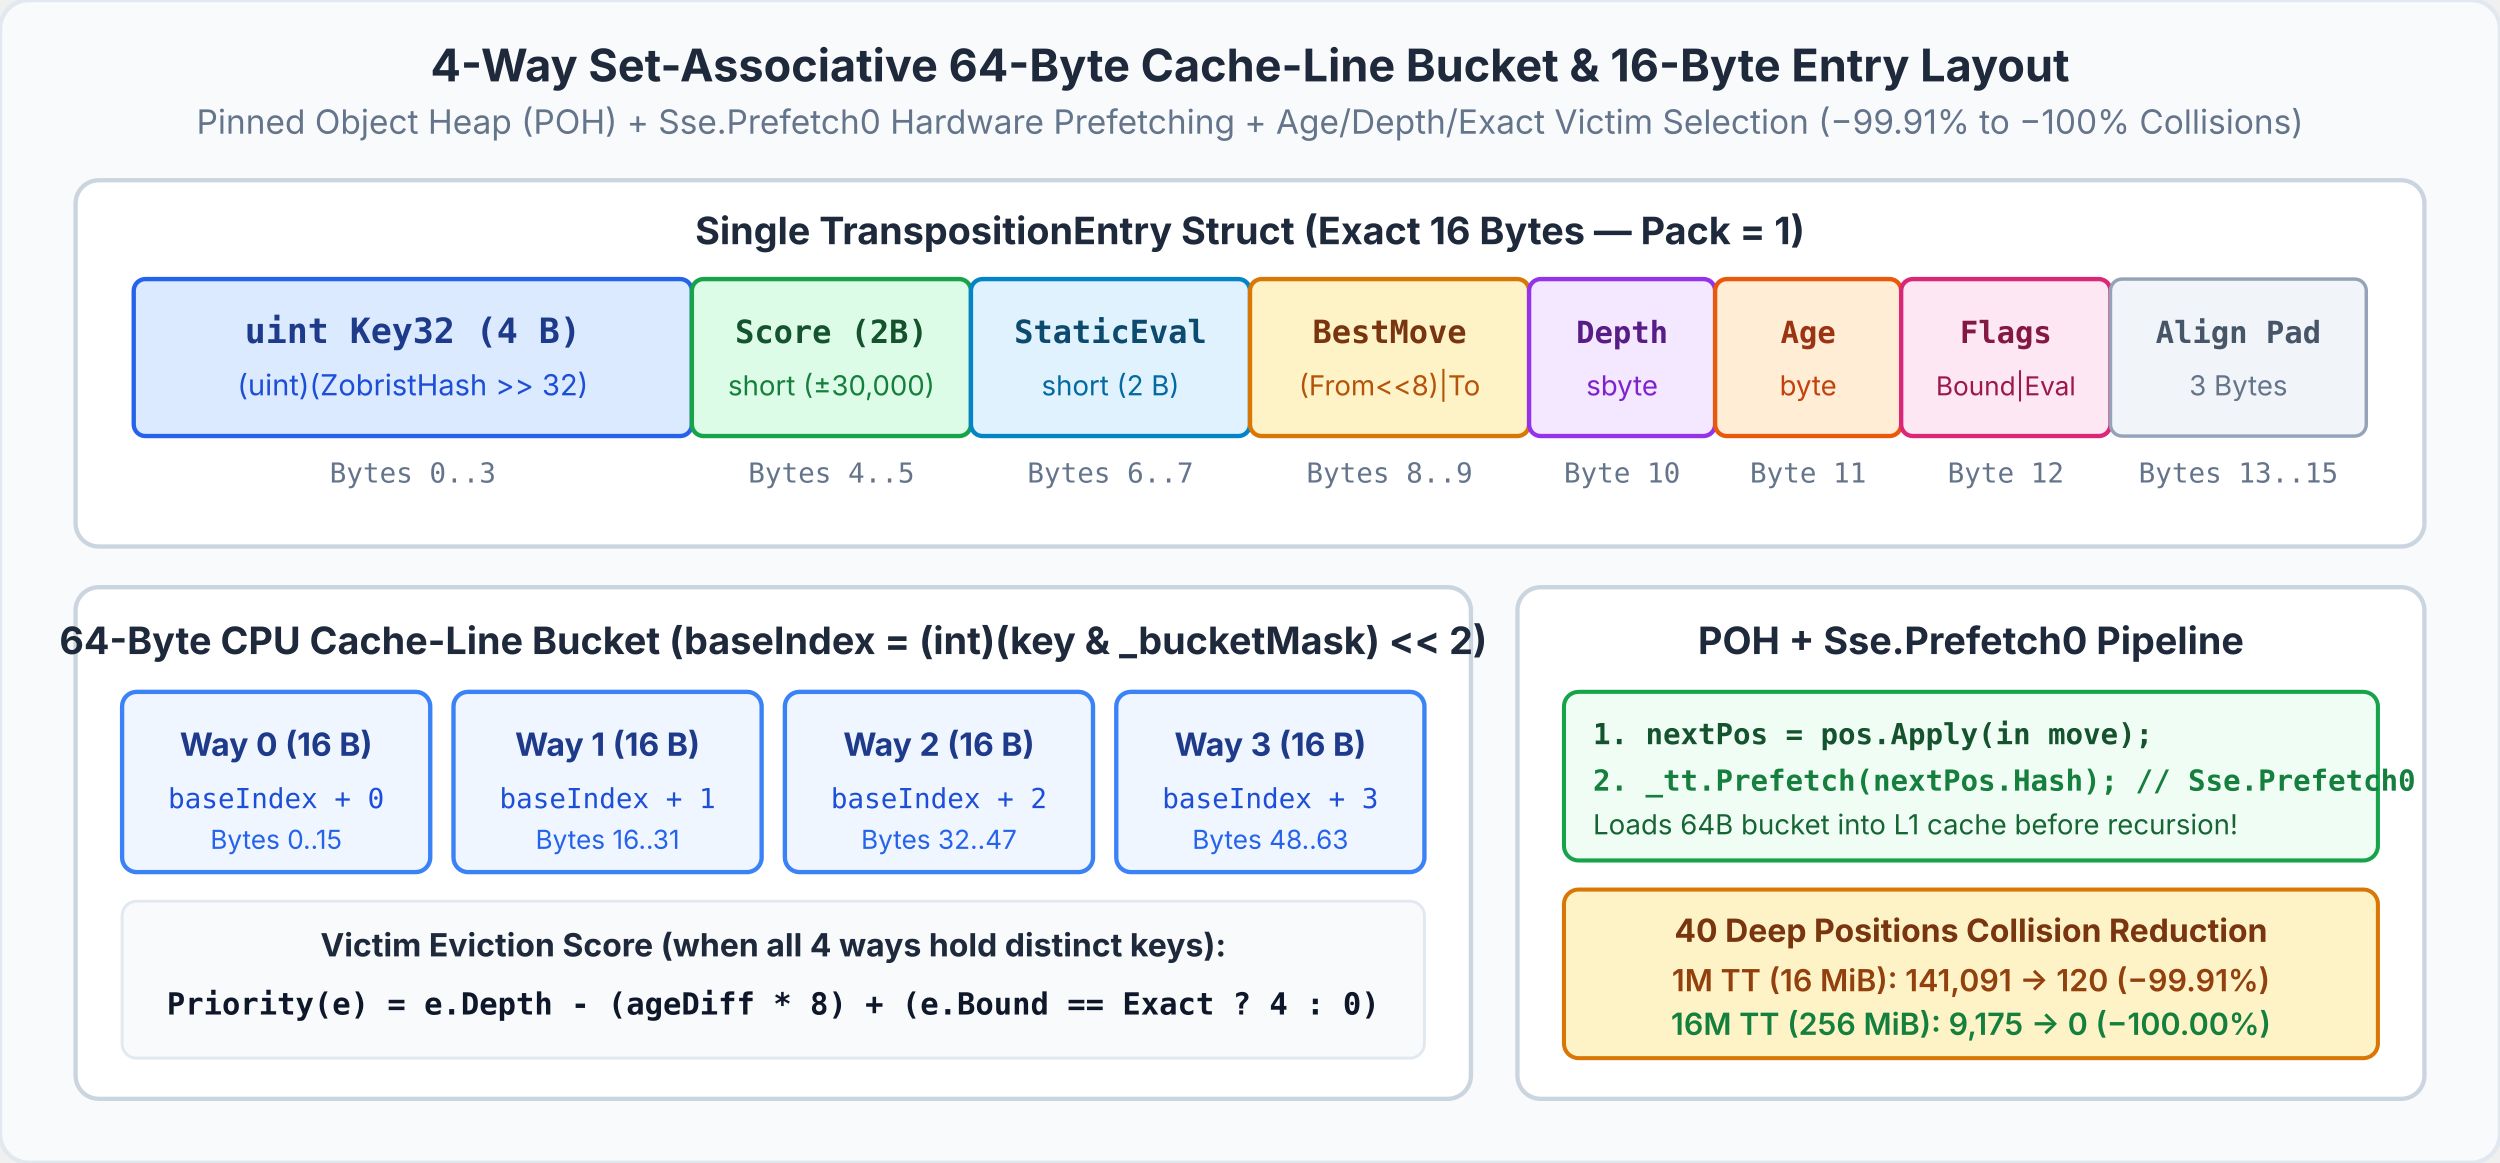
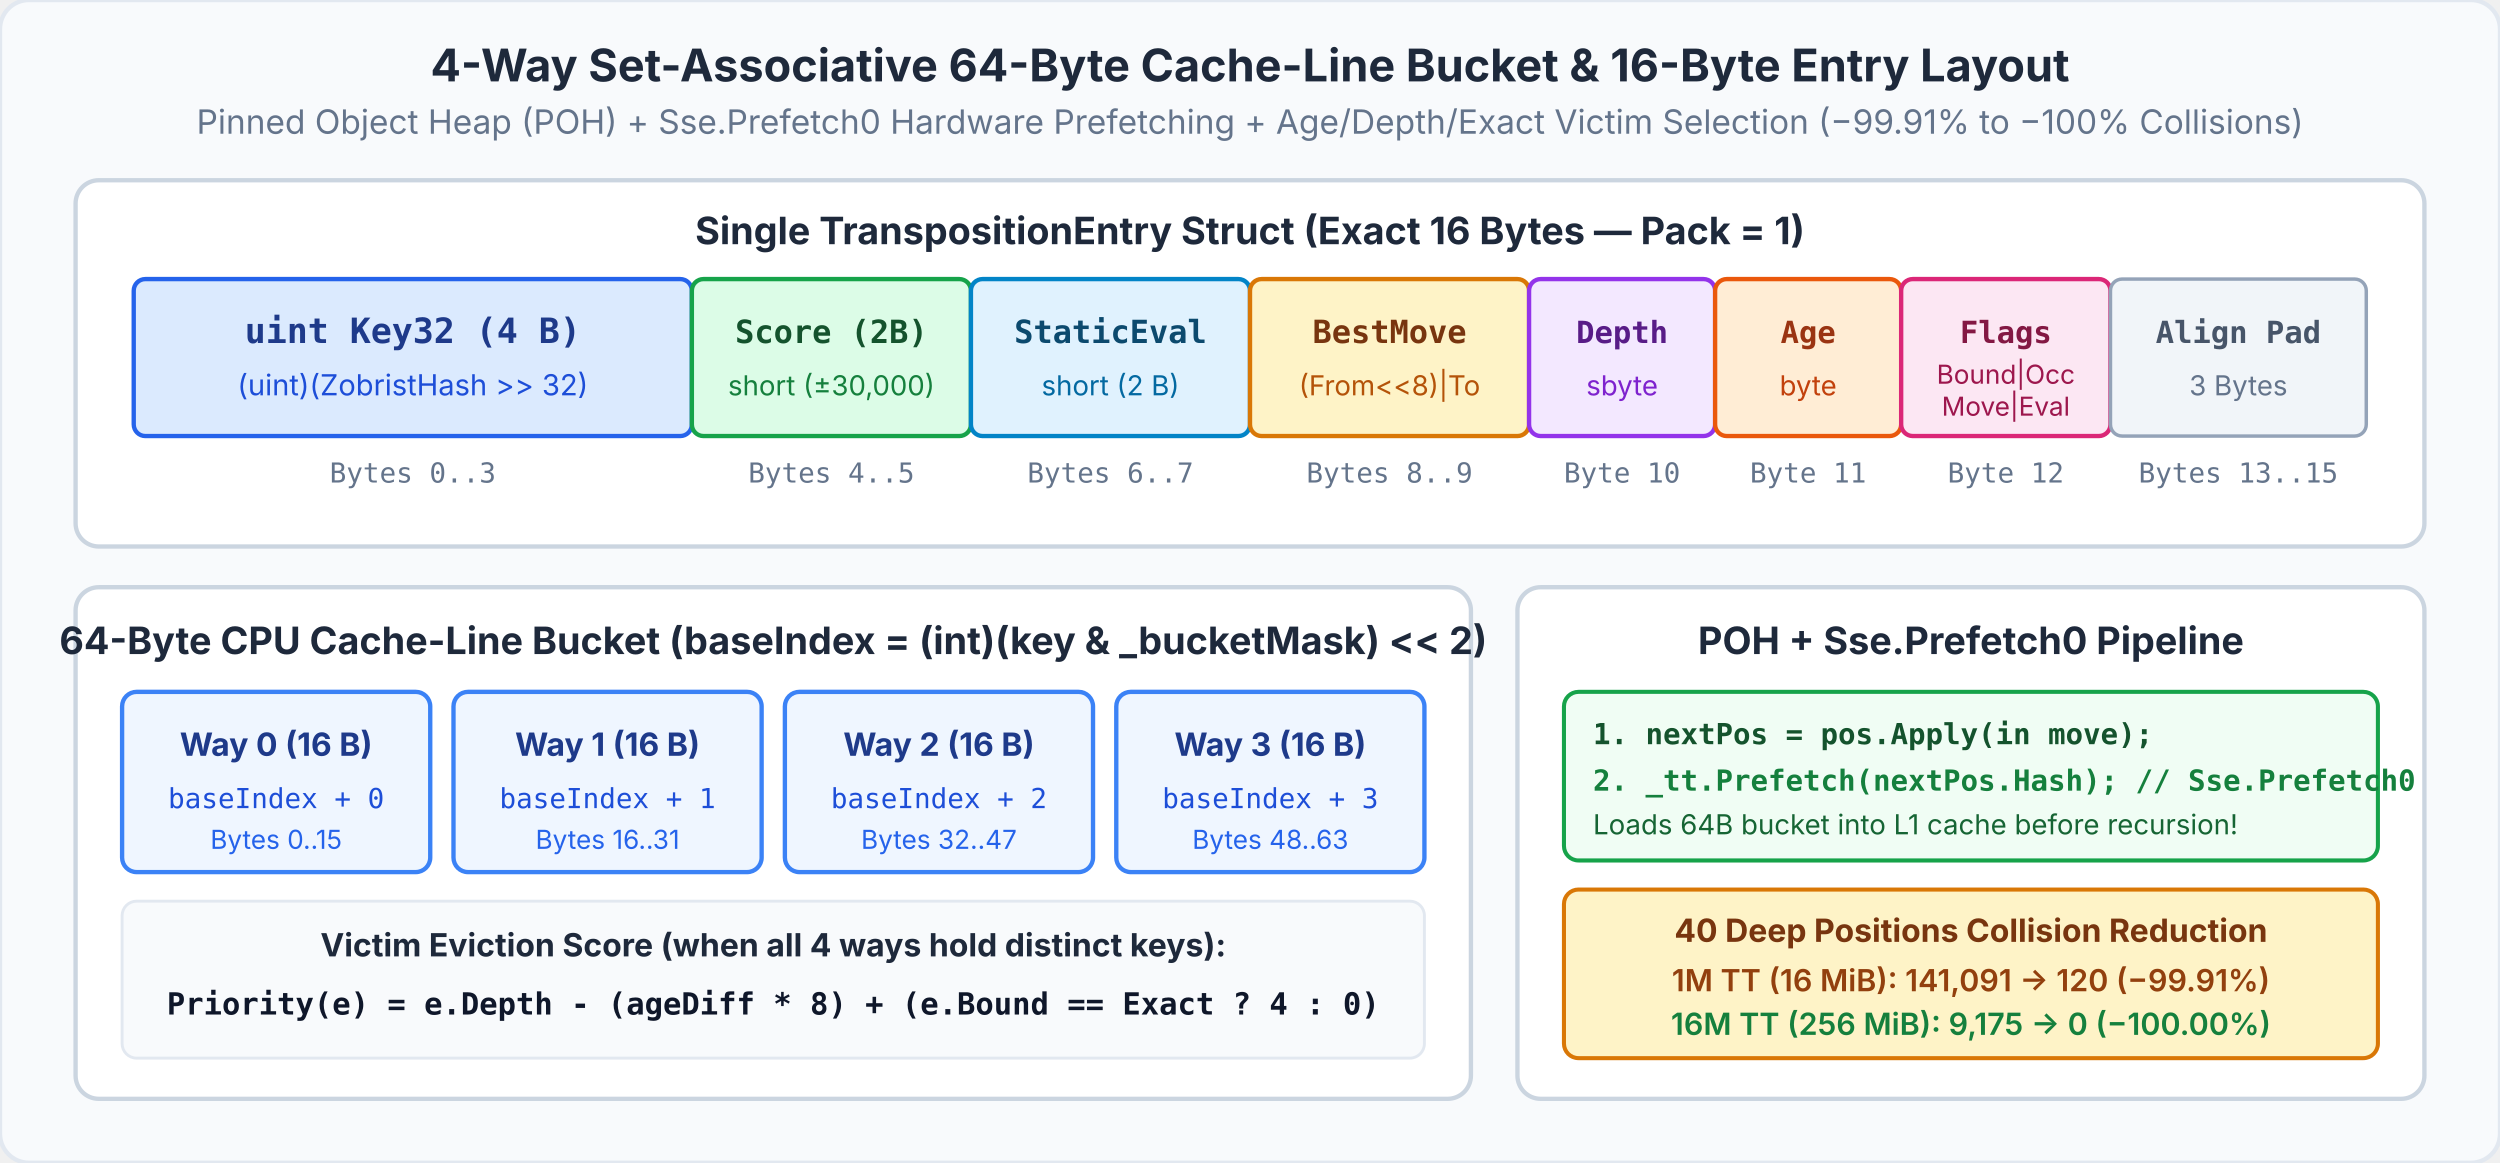
<svg xmlns="http://www.w3.org/2000/svg" viewBox="0 0 860 400" width="100%" height="auto" font-family="Segoe UI, Inter, Arial, sans-serif">
  <rect width="860" height="400" rx="10" fill="#F8FAFC" stroke="#E2E8F0" stroke-width="1.5" />
  <text x="430" y="28" text-anchor="middle" font-size="15.5" font-weight="700" fill="#1E293B">4-Way Set-Associative 64-Byte Cache-Line Bucket &amp; 16-Byte Entry Layout</text>
  <text x="430" y="46" text-anchor="middle" font-size="11.5" fill="#64748B">Pinned Object Heap (POH) + Sse.Prefetch0 Hardware Prefetching + Age/Depth/Exact Victim Selection (−99.91% to −100% Collisions)</text>
  <g transform="translate(26,62)">
    <rect width="808" height="126" rx="8" fill="#FFFFFF" stroke="#CBD5E0" stroke-width="1.5" />
    <text x="404" y="22" text-anchor="middle" font-size="13" font-weight="700" fill="#1E293B">Single TranspositionEntry Struct (Exact 16 Bytes — Pack = 1)</text>
    <g transform="translate(20,34)">
      <rect x="0" y="0" width="192" height="54" rx="4" fill="#DBEAFE" stroke="#2563EB" stroke-width="1.5" />
      <text x="96" y="22" text-anchor="middle" font-family="Consolas, monospace" font-size="12" font-weight="700" fill="#1E3A8A">uint Key32 (4 B)</text>
      <text x="96" y="40" text-anchor="middle" font-size="10" fill="#1D4ED8">(uint)(ZobristHash &gt;&gt; 32)</text>
      <text x="96" y="70" text-anchor="middle" font-family="Consolas, monospace" font-size="9.5" fill="#64748B">Bytes 0..3</text>
      <rect x="192" y="0" width="96" height="54" rx="4" fill="#DCFCE7" stroke="#16A34A" stroke-width="1.5" />
      <text x="240" y="22" text-anchor="middle" font-family="Consolas, monospace" font-size="11" font-weight="700" fill="#14532D">Score (2B)</text>
      <text x="240" y="40" text-anchor="middle" font-size="9.5" fill="#15803D">short (±30,000)</text>
      <text x="240" y="70" text-anchor="middle" font-family="Consolas, monospace" font-size="9.5" fill="#64748B">Bytes 4..5</text>
      <rect x="288" y="0" width="96" height="54" rx="4" fill="#E0F2FE" stroke="#0284C7" stroke-width="1.5" />
      <text x="336" y="22" text-anchor="middle" font-family="Consolas, monospace" font-size="11" font-weight="700" fill="#0C4A6E">StaticEval</text>
      <text x="336" y="40" text-anchor="middle" font-size="9.5" fill="#0369A1">short (2 B)</text>
      <text x="336" y="70" text-anchor="middle" font-family="Consolas, monospace" font-size="9.5" fill="#64748B">Bytes 6..7</text>
      <rect x="384" y="0" width="96" height="54" rx="4" fill="#FEF3C7" stroke="#D97706" stroke-width="1.5" />
      <text x="432" y="22" text-anchor="middle" font-family="Consolas, monospace" font-size="11" font-weight="700" fill="#78350F">BestMove</text>
      <text x="432" y="40" text-anchor="middle" font-size="9.5" fill="#B45309">(From&lt;&lt;8)|To</text>
      <text x="432" y="70" text-anchor="middle" font-family="Consolas, monospace" font-size="9.5" fill="#64748B">Bytes 8..9</text>
      <rect x="480" y="0" width="64" height="54" rx="4" fill="#F3E8FF" stroke="#9333EA" stroke-width="1.5" />
      <text x="512" y="22" text-anchor="middle" font-family="Consolas, monospace" font-size="10.5" font-weight="700" fill="#581C87">Depth</text>
      <text x="512" y="40" text-anchor="middle" font-size="9.5" fill="#7E22CE">sbyte</text>
      <text x="512" y="70" text-anchor="middle" font-family="Consolas, monospace" font-size="9.5" fill="#64748B">Byte 10</text>
      <rect x="544" y="0" width="64" height="54" rx="4" fill="#FFEDD5" stroke="#EA580C" stroke-width="1.5" />
      <text x="576" y="22" text-anchor="middle" font-family="Consolas, monospace" font-size="10.5" font-weight="700" fill="#9A3412">Age</text>
      <text x="576" y="40" text-anchor="middle" font-size="9.5" fill="#C2410C">byte</text>
      <text x="576" y="70" text-anchor="middle" font-family="Consolas, monospace" font-size="9.5" fill="#64748B">Byte 11</text>
      <rect x="608" y="0" width="72" height="54" rx="4" fill="#FCE7F3" stroke="#DB2777" stroke-width="1.5" />
      <text x="644" y="22" text-anchor="middle" font-family="Consolas, monospace" font-size="10.5" font-weight="700" fill="#831843">Flags</text>
-       <text x="644" y="40" text-anchor="middle" font-size="9" fill="#9D174D">Bound|Eval</text>
+       <text x="644" y="36" text-anchor="middle" font-size="9" fill="#9D174D">Bound|Occ</text>
+       <text x="644" y="47" text-anchor="middle" font-size="9" fill="#9D174D">Move|Eval</text>
      <text x="644" y="70" text-anchor="middle" font-family="Consolas, monospace" font-size="9.5" fill="#64748B">Byte 12</text>
      <rect x="680" y="0" width="88" height="54" rx="4" fill="#F1F5F9" stroke="#94A3B8" stroke-width="1.2" />
      <text x="724" y="22" text-anchor="middle" font-family="Consolas, monospace" font-size="10.5" font-weight="600" fill="#475569">Align Pad</text>
      <text x="724" y="40" text-anchor="middle" font-size="9.5" fill="#64748B">3 Bytes</text>
      <text x="724" y="70" text-anchor="middle" font-family="Consolas, monospace" font-size="9.5" fill="#64748B">Bytes 13..15</text>
    </g>
  </g>
  <g transform="translate(26,202)">
    <rect width="480" height="176" rx="8" fill="#FFFFFF" stroke="#CBD5E0" stroke-width="1.5" />
    <text x="240" y="23" text-anchor="middle" font-size="13" font-weight="700" fill="#1E293B">64-Byte CPU Cache-Line Bucket (baseIndex = (int)(key &amp; _bucketMask) &lt;&lt; 2)</text>
    <g transform="translate(16,36)">
      <rect x="0" y="0" width="106" height="62" rx="5" fill="#EFF6FF" stroke="#3B82F6" stroke-width="1.5" />
      <text x="53" y="22" text-anchor="middle" font-size="11" font-weight="700" fill="#1E3A8A">Way 0 (16 B)</text>
      <text x="53" y="40" text-anchor="middle" font-family="Consolas, monospace" font-size="9.5" fill="#1D4ED8">baseIndex + 0</text>
      <text x="53" y="54" text-anchor="middle" font-size="9" fill="#2563EB">Bytes 0..15</text>
      <rect x="114" y="0" width="106" height="62" rx="5" fill="#EFF6FF" stroke="#3B82F6" stroke-width="1.5" />
      <text x="167" y="22" text-anchor="middle" font-size="11" font-weight="700" fill="#1E3A8A">Way 1 (16 B)</text>
      <text x="167" y="40" text-anchor="middle" font-family="Consolas, monospace" font-size="9.5" fill="#1D4ED8">baseIndex + 1</text>
      <text x="167" y="54" text-anchor="middle" font-size="9" fill="#2563EB">Bytes 16..31</text>
      <rect x="228" y="0" width="106" height="62" rx="5" fill="#EFF6FF" stroke="#3B82F6" stroke-width="1.5" />
      <text x="281" y="22" text-anchor="middle" font-size="11" font-weight="700" fill="#1E3A8A">Way 2 (16 B)</text>
      <text x="281" y="40" text-anchor="middle" font-family="Consolas, monospace" font-size="9.5" fill="#1D4ED8">baseIndex + 2</text>
      <text x="281" y="54" text-anchor="middle" font-size="9" fill="#2563EB">Bytes 32..47</text>
      <rect x="342" y="0" width="106" height="62" rx="5" fill="#EFF6FF" stroke="#3B82F6" stroke-width="1.5" />
      <text x="395" y="22" text-anchor="middle" font-size="11" font-weight="700" fill="#1E3A8A">Way 3 (16 B)</text>
      <text x="395" y="40" text-anchor="middle" font-family="Consolas, monospace" font-size="9.5" fill="#1D4ED8">baseIndex + 3</text>
      <text x="395" y="54" text-anchor="middle" font-size="9" fill="#2563EB">Bytes 48..63</text>
    </g>
    <rect x="16" y="108" width="448" height="54" rx="5" fill="#F8FAFC" stroke="#E2E8F0" />
    <text x="240" y="127" text-anchor="middle" font-size="11" font-weight="700" fill="#1E293B">Victim Eviction Score (when all 4 ways hold distinct keys):</text>
    <text x="240" y="147" text-anchor="middle" font-family="Consolas, monospace" font-size="10.5" font-weight="700" fill="#0F172A">Priority(e) = e.Depth - (ageDiff * 8) + (e.Bound == Exact ? 4 : 0)</text>
  </g>
  <g transform="translate(522,202)">
    <rect width="312" height="176" rx="8" fill="#FFFFFF" stroke="#CBD5E0" stroke-width="1.5" />
    <text x="156" y="23" text-anchor="middle" font-size="13" font-weight="700" fill="#1E293B">POH + Sse.Prefetch0 Pipeline</text>
    <rect x="16" y="36" width="280" height="58" rx="5" fill="#F0FDF4" stroke="#16A34A" stroke-width="1.4" />
    <text x="26" y="54" font-family="Consolas, monospace" font-size="10" font-weight="700" fill="#14532D">1. nextPos = pos.Apply(in move);</text>
    <text x="26" y="70" font-family="Consolas, monospace" font-size="10" font-weight="700" fill="#15803D">2. _tt.Prefetch(nextPos.Hash); // Sse.Prefetch0</text>
    <text x="26" y="85" font-size="9.5" fill="#166534">Loads 64B bucket into L1 cache before recursion!</text>
    <rect x="16" y="104" width="280" height="58" rx="5" fill="#FEF3C7" stroke="#D97706" stroke-width="1.4" />
    <text x="156" y="122" text-anchor="middle" font-size="11" font-weight="700" fill="#78350F">40 Deep Positions Collision Reduction</text>
    <text x="156" y="139" text-anchor="middle" font-size="10.5" font-weight="600" fill="#92400E">1M TT (16 MiB): 141,091 → 120 (−99.91%)</text>
    <text x="156" y="154" text-anchor="middle" font-size="10.5" font-weight="600" fill="#15803D">16M TT (256 MiB): 9,175 → 0 (−100.00%)</text>
  </g>
</svg>
